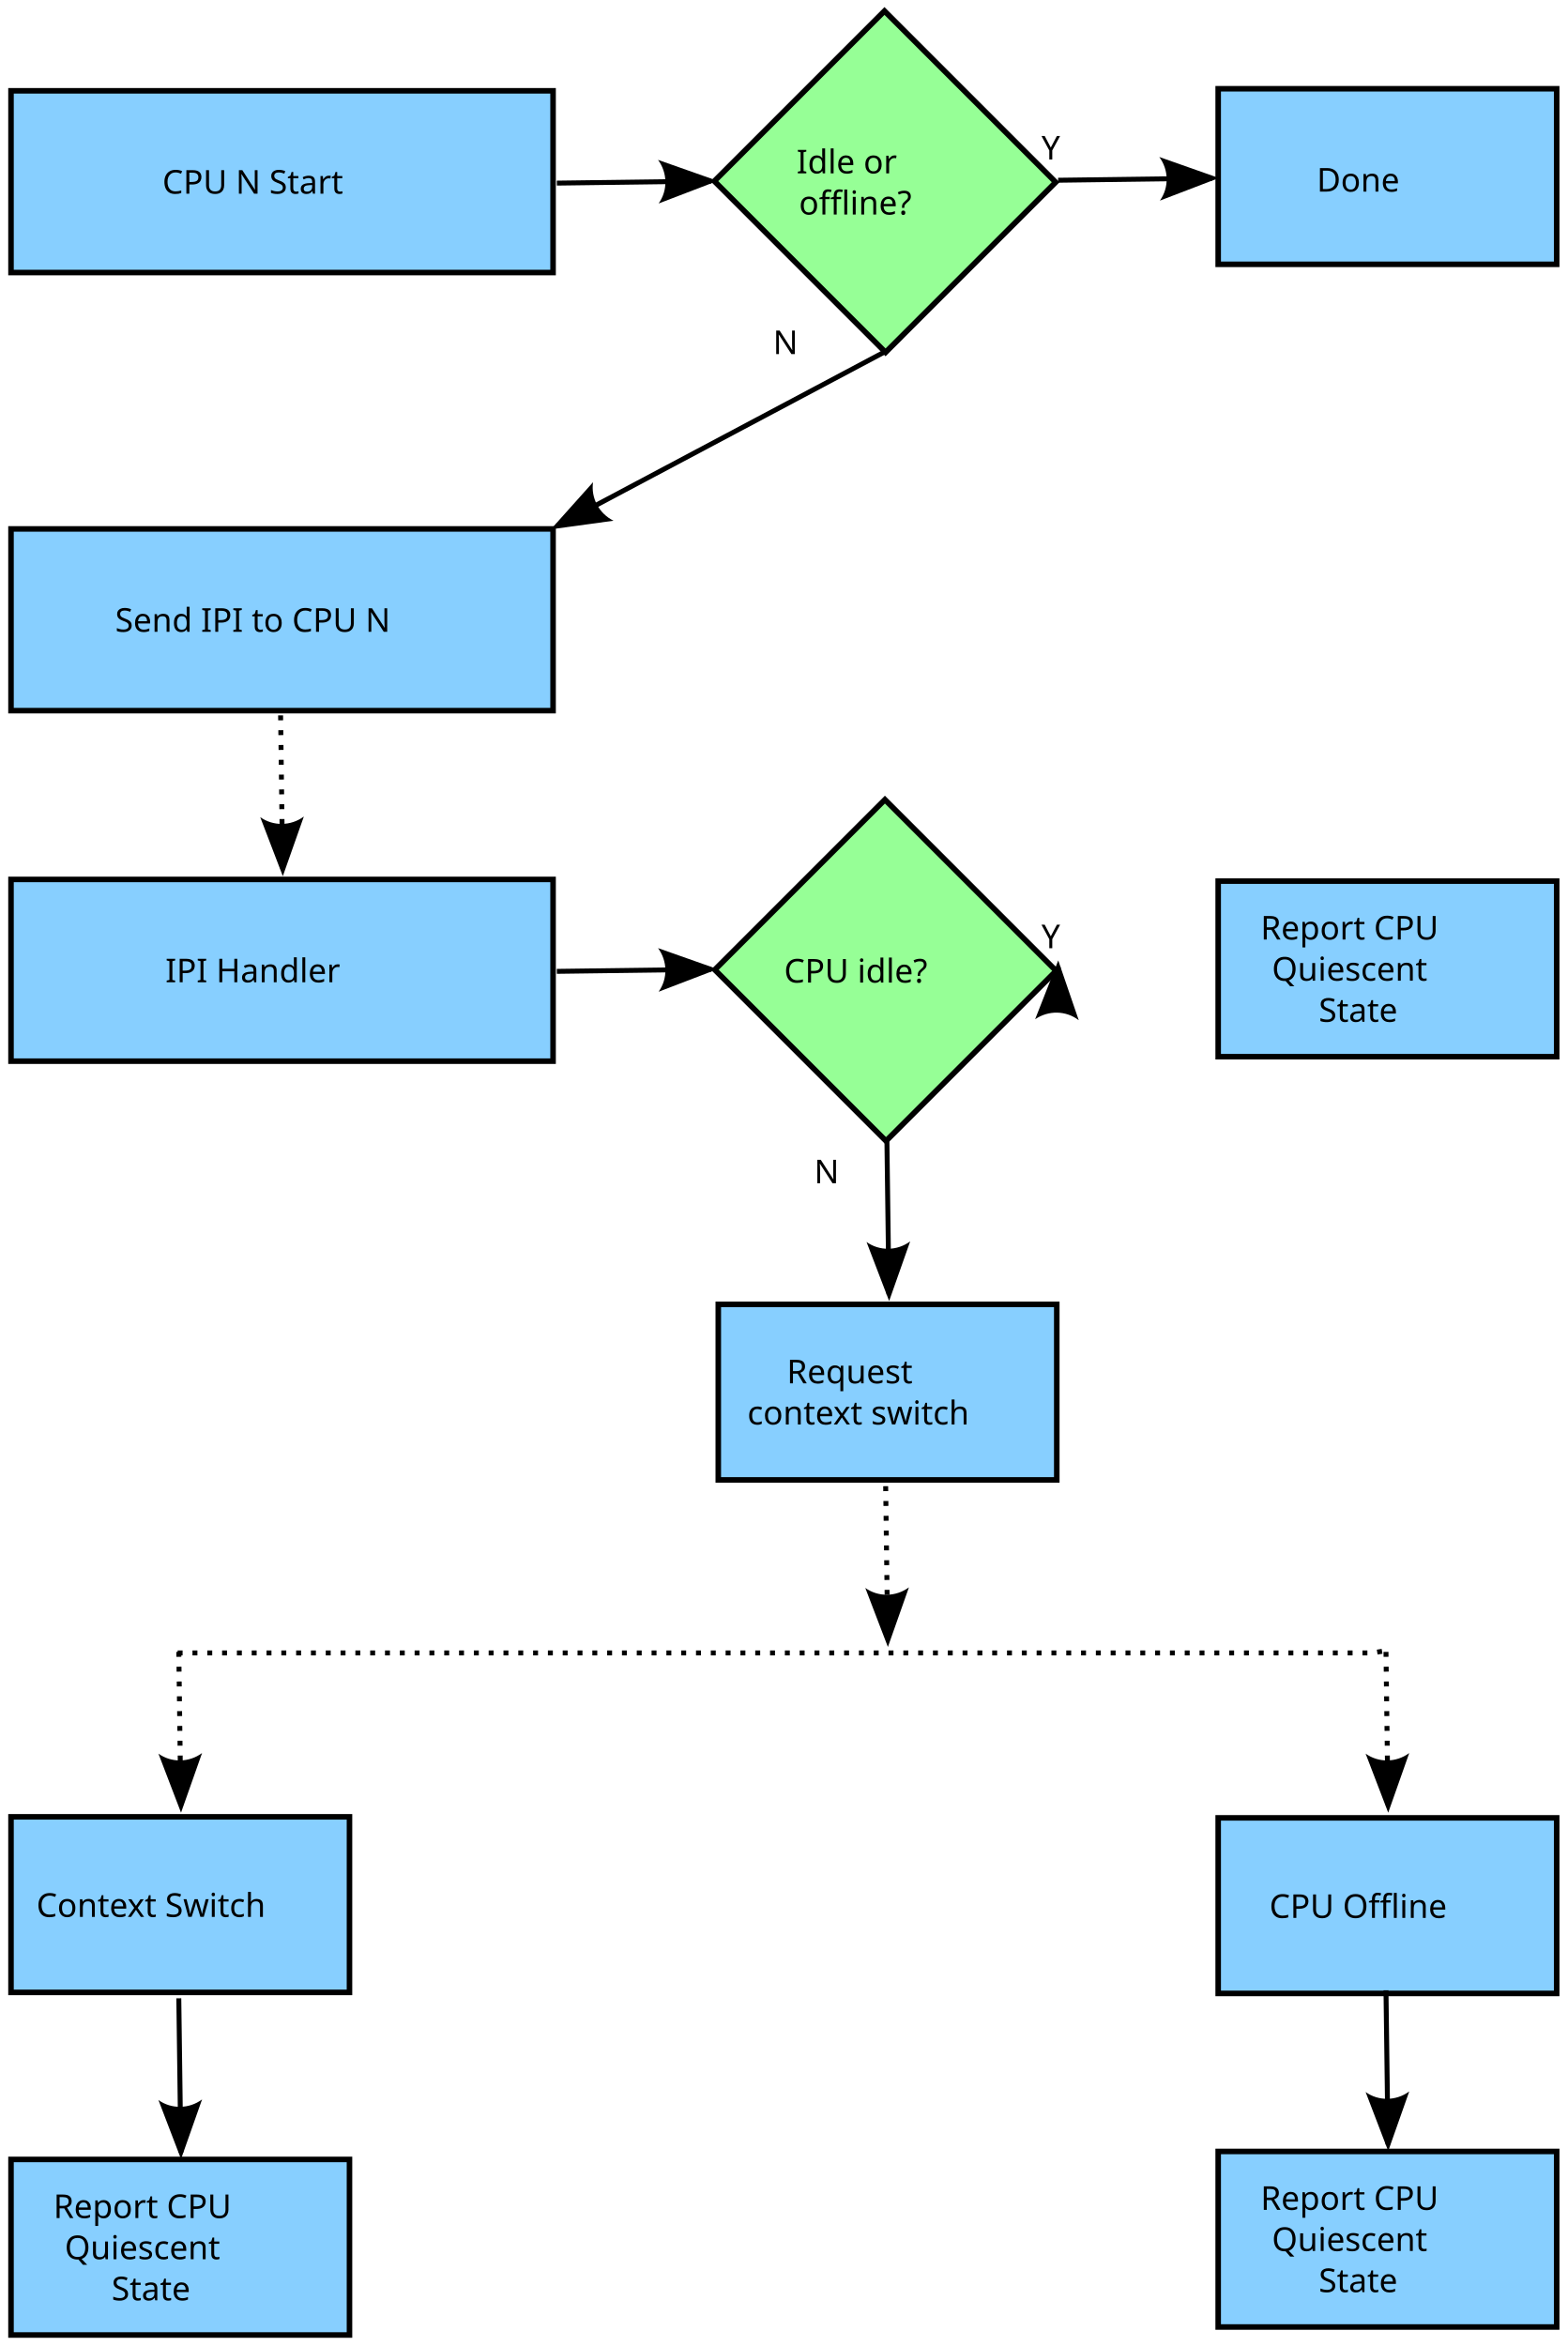
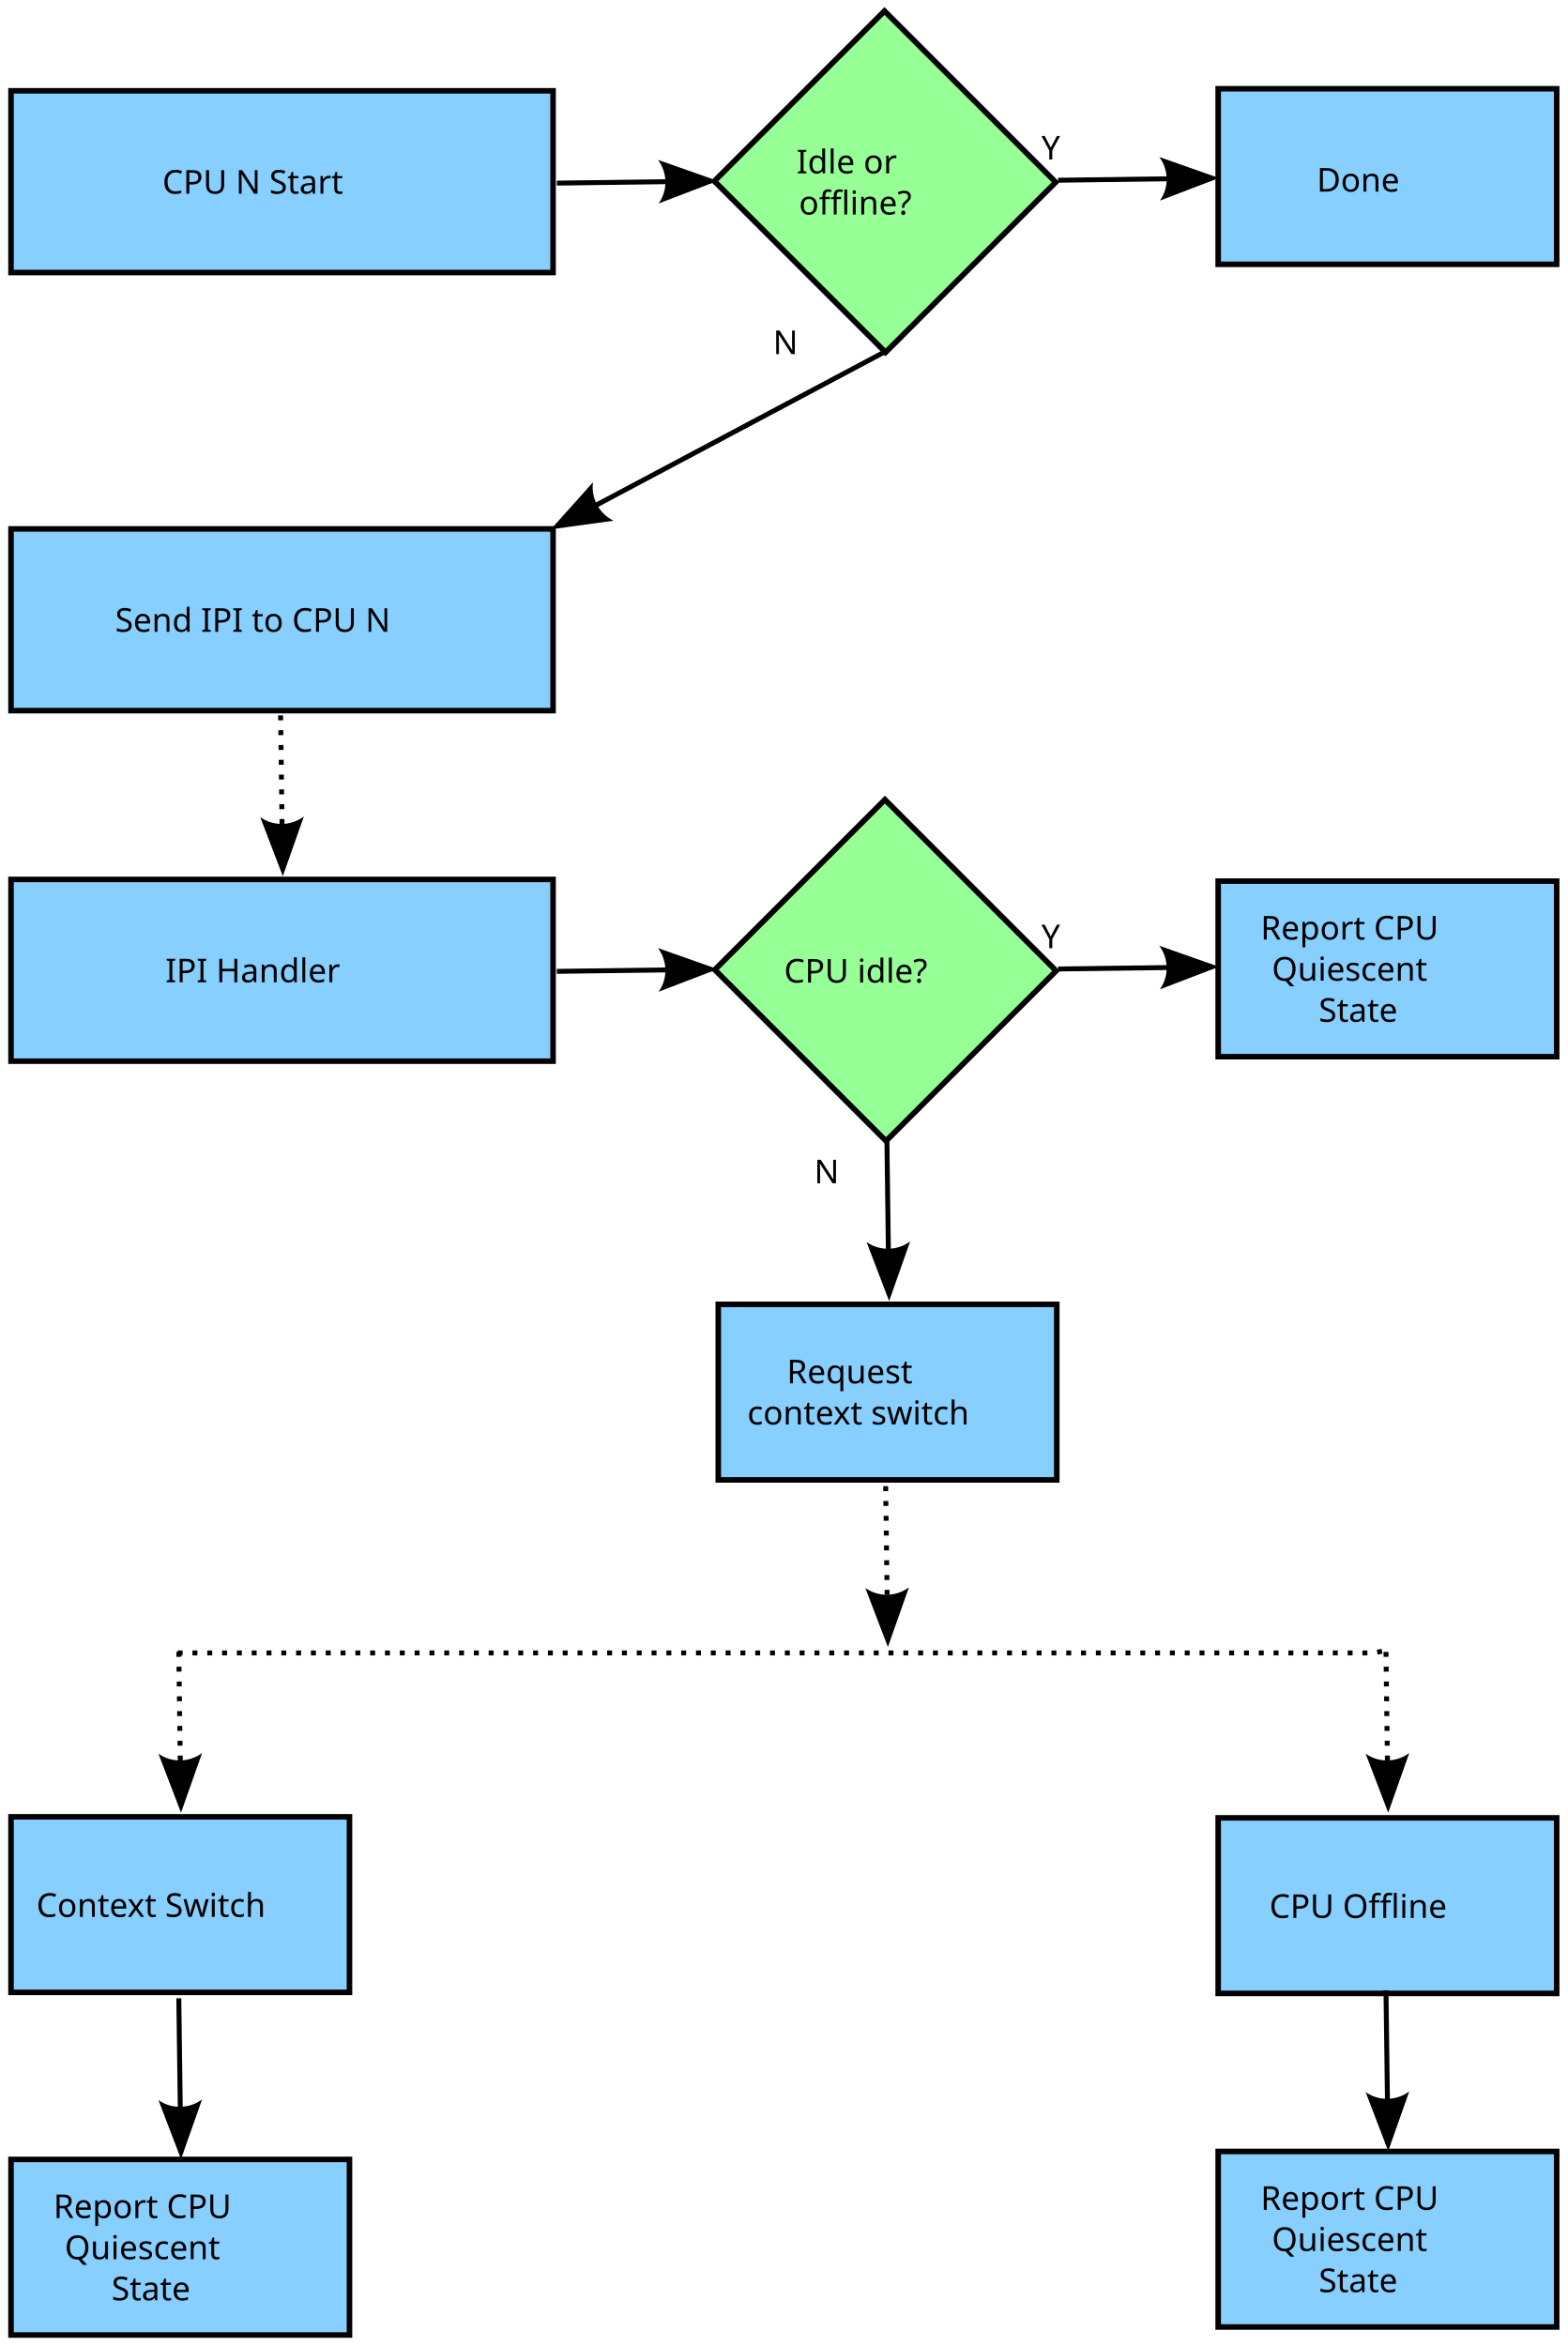
<svg xmlns="http://www.w3.org/2000/svg" width="952.682" height="1425.619" viewBox="-66 -66 12729.905 19049.38" id="svg2" version="1.1">
  <defs id="defs92">
    <marker orient="auto" refY="0" refX="0" id="Arrow2Lend" style="overflow:visible">
      <path id="path4146" style="fill-rule:evenodd;stroke-width:0.625;stroke-linejoin:round" d="M 8.719,4.034 -2.207,0.016 8.719,-4.002 c -1.745,2.372 -1.735,5.617 -6e-7,8.035 z" transform="matrix(-1.1,0,0,-1.1,-1.1,0)" />
    </marker>
    <marker orient="auto" refY="0" refX="0" id="Arrow1Mend" style="overflow:visible">
      <path id="path3852" d="M 0,0 5,-5 -12.5,0 5,5 0,0 z" style="fill-rule:evenodd;stroke:#000000;stroke-width:1pt" transform="matrix(-0.4,0,0,-0.4,-4,0)" />
    </marker>
    <marker orient="auto" refY="0" refX="0" id="Arrow1Mend-9" style="overflow:visible">
      <path id="path3852-7" d="M 0,0 5,-5 -12.5,0 5,5 0,0 z" style="fill-rule:evenodd;stroke:#000000;stroke-width:1pt" transform="matrix(-0.4,0,0,-0.4,-4,0)" />
    </marker>
    <marker orient="auto" refY="0" refX="0" id="Arrow2Lend-7" style="overflow:visible">
      <path id="path4146-6" style="fill-rule:evenodd;stroke-width:0.625;stroke-linejoin:round" d="M 8.719,4.034 -2.207,0.016 8.719,-4.002 c -1.745,2.372 -1.735,5.617 -6e-7,8.035 z" transform="matrix(-1.1,0,0,-1.1,-1.1,0)" />
    </marker>
    <marker orient="auto" refY="0" refX="0" id="Arrow2Lend-1" style="overflow:visible">
      <path id="path4146-4" style="fill-rule:evenodd;stroke-width:0.625;stroke-linejoin:round" d="M 8.719,4.034 -2.207,0.016 8.719,-4.002 c -1.745,2.372 -1.735,5.617 -6e-7,8.035 z" transform="matrix(-1.1,0,0,-1.1,-1.1,0)" />
    </marker>
    <marker orient="auto" refY="0" refX="0" id="Arrow2Lend-16" style="overflow:visible">
      <path id="path4146-8" style="fill-rule:evenodd;stroke-width:0.625;stroke-linejoin:round" d="M 8.719,4.034 -2.207,0.016 8.719,-4.002 c -1.745,2.372 -1.735,5.617 -6e-7,8.035 z" transform="matrix(-1.1,0,0,-1.1,-1.1,0)" />
    </marker>
    <marker orient="auto" refY="0" refX="0" id="Arrow2Lend-160" style="overflow:visible">
      <path id="path4146-5" style="fill-rule:evenodd;stroke-width:0.625;stroke-linejoin:round" d="M 8.719,4.034 -2.207,0.016 8.719,-4.002 c -1.745,2.372 -1.735,5.617 -6e-7,8.035 z" transform="matrix(-1.1,0,0,-1.1,-1.1,0)" />
    </marker>
    <marker orient="auto" refY="0" refX="0" id="Arrow2Lend-78" style="overflow:visible">
      <path id="path4146-66" style="fill-rule:evenodd;stroke-width:0.625;stroke-linejoin:round" d="M 8.719,4.034 -2.207,0.016 8.719,-4.002 c -1.745,2.372 -1.735,5.617 -6e-7,8.035 z" transform="matrix(-1.1,0,0,-1.1,-1.1,0)" />
    </marker>
    <marker orient="auto" refY="0" refX="0" id="Arrow2Lend-8" style="overflow:visible">
      <path id="path4146-56" style="fill-rule:evenodd;stroke-width:0.625;stroke-linejoin:round" d="M 8.719,4.034 -2.207,0.016 8.719,-4.002 c -1.745,2.372 -1.735,5.617 -6e-7,8.035 z" transform="matrix(-1.1,0,0,-1.1,-1.1,0)" />
    </marker>
    <marker orient="auto" refY="0" refX="0" id="Arrow2Lend-19" style="overflow:visible">
      <path id="path4146-89" style="fill-rule:evenodd;stroke-width:0.625;stroke-linejoin:round" d="M 8.719,4.034 -2.207,0.016 8.719,-4.002 c -1.745,2.372 -1.735,5.617 -6e-7,8.035 z" transform="matrix(-1.1,0,0,-1.1,-1.1,0)" />
    </marker>
    <marker orient="auto" refY="0" refX="0" id="Arrow2Lend-85" style="overflow:visible">
      <path id="path4146-3" style="fill-rule:evenodd;stroke-width:0.625;stroke-linejoin:round" d="M 8.719,4.034 -2.207,0.016 8.719,-4.002 c -1.745,2.372 -1.735,5.617 -6e-7,8.035 z" transform="matrix(-1.1,0,0,-1.1,-1.1,0)" />
    </marker>
    <marker orient="auto" refY="0" refX="0" id="Arrow2Lend-73" style="overflow:visible">
      <path id="path4146-55" style="fill-rule:evenodd;stroke-width:0.625;stroke-linejoin:round" d="M 8.719,4.034 -2.207,0.016 8.719,-4.002 c -1.745,2.372 -1.735,5.617 -6e-7,8.035 z" transform="matrix(-1.1,0,0,-1.1,-1.1,0)" />
    </marker>
    <marker orient="auto" refY="0" refX="0" id="Arrow2Lend-5" style="overflow:visible">
      <path id="path4146-88" style="fill-rule:evenodd;stroke-width:0.625;stroke-linejoin:round" d="M 8.719,4.034 -2.207,0.016 8.719,-4.002 c -1.745,2.372 -1.735,5.617 -6e-7,8.035 z" transform="matrix(-1.1,0,0,-1.1,-1.1,0)" />
    </marker>
    <marker orient="auto" refY="0" refX="0" id="Arrow2Lend-198" style="overflow:visible">
      <path id="path4146-2" style="fill-rule:evenodd;stroke-width:0.625;stroke-linejoin:round" d="M 8.719,4.034 -2.207,0.016 8.719,-4.002 c -1.745,2.372 -1.735,5.617 -6e-7,8.035 z" transform="matrix(-1.1,0,0,-1.1,-1.1,0)" />
    </marker>
    <marker orient="auto" refY="0" refX="0" id="Arrow2Lend-4" style="overflow:visible">
      <path id="path4146-22" style="fill-rule:evenodd;stroke-width:0.625;stroke-linejoin:round" d="M 8.719,4.034 -2.207,0.016 8.719,-4.002 c -1.745,2.372 -1.735,5.617 -6e-7,8.035 z" transform="matrix(-1.1,0,0,-1.1,-1.1,0)" />
    </marker>
    <marker orient="auto" refY="0" refX="0" id="marker5072" style="overflow:visible">
      <path id="path5074" style="fill-rule:evenodd;stroke-width:0.625;stroke-linejoin:round" d="M 8.719,4.034 -2.207,0.016 8.719,-4.002 c -1.745,2.372 -1.735,5.617 -6e-7,8.035 z" transform="matrix(-1.1,0,0,-1.1,-1.1,0)" />
    </marker>
    <marker orient="auto" refY="0" refX="0" id="Arrow2Lend-87" style="overflow:visible">
      <path id="path4146-63" style="fill-rule:evenodd;stroke-width:0.625;stroke-linejoin:round" d="M 8.719,4.034 -2.207,0.016 8.719,-4.002 c -1.745,2.372 -1.735,5.617 -6e-7,8.035 z" transform="matrix(-1.1,0,0,-1.1,-1.1,0)" />
    </marker>
    <marker orient="auto" refY="0" refX="0" id="Arrow2Lend-6" style="overflow:visible">
      <path id="path4146-26" style="fill-rule:evenodd;stroke-width:0.625;stroke-linejoin:round" d="M 8.719,4.034 -2.207,0.016 8.719,-4.002 c -1.745,2.372 -1.735,5.617 -6e-7,8.035 z" transform="matrix(-1.1,0,0,-1.1,-1.1,0)" />
    </marker>
    <marker orient="auto" refY="0" refX="0" id="Arrow2Lend-0" style="overflow:visible">
      <path id="path4146-51" style="fill-rule:evenodd;stroke-width:0.625;stroke-linejoin:round" d="M 8.719,4.034 -2.207,0.016 8.719,-4.002 c -1.745,2.372 -1.735,5.617 -6e-7,8.035 z" transform="matrix(-1.1,0,0,-1.1,-1.1,0)" />
    </marker>
    <marker orient="auto" refY="0" refX="0" id="Arrow2Lend-58" style="overflow:visible">
      <path id="path4146-61" style="fill-rule:evenodd;stroke-width:0.625;stroke-linejoin:round" d="M 8.719,4.034 -2.207,0.016 8.719,-4.002 c -1.745,2.372 -1.735,5.617 -6e-7,8.035 z" transform="matrix(-1.1,0,0,-1.1,-1.1,0)" />
    </marker>
  </defs>
  <g style="fill:none;stroke-width:0.025in" id="g4" transform="translate(23.31281,523.4126)">
    <g id="g4104" transform="translate(-1068.975,0)">
      <rect transform="matrix(-0.7071068,0.7071068,-0.7071068,-0.7071068,0,0)" y="-7383.876" x="-6124.899" height="1966.225" width="1953.697" id="rect3032-1-0" style="fill:#96ff96;fill-opacity:1;stroke:#000000;stroke-width:45.004;stroke-miterlimit:4;stroke-opacity:1;stroke-dasharray:none;stroke-dashoffset:0" />
      <text id="text4098" y="818.403" x="8168.267" style="font-size:267.244px;font-style:normal;font-weight:normal;text-align:center;line-height:125%;letter-spacing:0px;word-spacing:0px;text-anchor:middle;fill:#000000;fill-opacity:1;stroke:none;font-family:Sans" xml:space="preserve">
        <tspan y="818.403" x="8168.267" id="tspan4100">Idle or</tspan>
        <tspan id="tspan4102" y="1152.458" x="8168.267">offline?</tspan>
      </text>
    </g>
    <g id="g4114" transform="translate(0,147.9697)">
      <rect id="rect6" style="fill:#87cfff;stroke:#000000;stroke-width:45.004;stroke-linecap:butt;stroke-linejoin:miter;stroke-miterlimit:4;stroke-dasharray:none" rx="0" height="1475.664" width="4401.761" y="0" x="0" />
      <text id="text4110" y="835.112" x="2206.492" style="font-size:267.244px;font-style:normal;font-weight:normal;text-align:center;line-height:125%;letter-spacing:0px;word-spacing:0px;text-anchor:middle;fill:#000000;fill-opacity:1;stroke:none;font-family:Sans" xml:space="preserve">
        <tspan y="835.112" x="2206.492" id="tspan4112">CPU N Start</tspan>
      </text>
    </g>
    <path style="fill:none;stroke:#000000;stroke-width:40.087;stroke-linecap:butt;stroke-linejoin:miter;stroke-miterlimit:4;stroke-opacity:1;stroke-dasharray:none;marker-end:url(#Arrow2Lend)" d="M 4432.505,897.492 5684.875,880.794" id="path4119" />
    <path style="fill:none;stroke:#000000;stroke-width:40.087;stroke-linecap:butt;stroke-linejoin:miter;stroke-miterlimit:4;stroke-opacity:1;stroke-dasharray:none;marker-end:url(#Arrow2Lend)" d="M 8503.001,874.122 9755.37,857.423" id="path4119-8" />
    <text xml:space="preserve" style="font-size:267.244px;font-style:normal;font-weight:normal;text-align:center;line-height:125%;letter-spacing:0px;word-spacing:0px;text-anchor:middle;fill:#000000;fill-opacity:1;stroke:none;font-family:Sans" x="8617.098" y="705.51" id="text4593">
      <tspan id="tspan4595" x="8617.098" y="705.51">Y</tspan>
    </text>
    <g style="fill:none;stroke-width:0.025in" id="g4114-9" transform="translate(9722.473,131.2711)">
      <rect id="rect6-0" style="fill:#87cfff;stroke:#000000;stroke-width:45.004;stroke-linecap:butt;stroke-linejoin:miter;stroke-miterlimit:4;stroke-dasharray:none" rx="0" height="1425.569" width="2748.633" y="0" x="80.173" />
      <text id="text4110-5" y="835.112" x="1460.101" style="font-size:267.244px;font-style:normal;font-weight:normal;text-align:center;line-height:125%;letter-spacing:0px;word-spacing:0px;text-anchor:middle;fill:#000000;fill-opacity:1;stroke:none;font-family:Sans" xml:space="preserve">
        <tspan y="835.112" x="1460.101" id="tspan4112-9">Done</tspan>
      </text>
    </g>
    <g style="fill:none;stroke-width:0.025in" id="g4114-5" transform="translate(0,3705.346)">
      <rect id="rect6-1" style="fill:#87cfff;stroke:#000000;stroke-width:45.004;stroke-linecap:butt;stroke-linejoin:miter;stroke-miterlimit:4;stroke-dasharray:none" rx="0" height="1475.664" width="4401.761" y="0" x="0" />
      <text id="text4110-9" y="835.112" x="2206.492" style="font-size:267.244px;font-style:normal;font-weight:normal;text-align:center;line-height:125%;letter-spacing:0px;word-spacing:0px;text-anchor:middle;fill:#000000;fill-opacity:1;stroke:none;font-family:Sans" xml:space="preserve">
        <tspan y="835.112" x="2206.492" id="tspan4776">Send IPI to CPU N</tspan>
      </text>
    </g>
    <path style="fill:none;stroke:#000000;stroke-width:40.087;stroke-linecap:butt;stroke-linejoin:miter;stroke-miterlimit:4;stroke-opacity:1;stroke-dasharray:none;marker-end:url(#Arrow2Lend)" d="M 7102.563,2263.517 4430.84,3682.869" id="path4119-3" />
    <g style="fill:none;stroke-width:0.025in" id="g4104-1" transform="translate(-1065.335,6403.578)">
      <rect transform="matrix(-0.7071068,0.7071068,-0.7071068,-0.7071068,0,0)" y="-7383.876" x="-6124.899" height="1966.225" width="1953.697" id="rect3032-1-0-6" style="fill:#96ff96;fill-opacity:1;stroke:#000000;stroke-width:45.004;stroke-miterlimit:4;stroke-opacity:1;stroke-dasharray:none;stroke-dashoffset:0" />
      <text id="text4098-3" y="985.431" x="8168.267" style="font-size:267.244px;font-style:normal;font-weight:normal;text-align:center;line-height:125%;letter-spacing:0px;word-spacing:0px;text-anchor:middle;fill:#000000;fill-opacity:1;stroke:none;font-family:Sans" xml:space="preserve">
        <tspan y="985.431" x="8168.267" id="tspan3109">CPU idle?</tspan>
      </text>
    </g>
    <text xml:space="preserve" style="font-size:267.244px;font-style:normal;font-weight:normal;text-align:center;line-height:125%;letter-spacing:0px;word-spacing:0px;text-anchor:middle;fill:#000000;fill-opacity:1;stroke:none;font-family:Sans" x="6463.086" y="2285.677" id="text4593-0">
      <tspan id="tspan4595-6" x="6463.086" y="2285.677">N</tspan>
    </text>
    <path style="fill:none;stroke:#000000;stroke-width:40.087;stroke-linecap:butt;stroke-linejoin:miter;stroke-miterlimit:4;stroke-opacity:1;stroke-dasharray:40.087, 80.173;stroke-dashoffset:0;marker-end:url(#Arrow2Lend)" d="m 2189.19,5219.361 16.698,1252.37" id="path4119-0" />
    <g style="fill:none;stroke-width:0.025in" id="g4114-5-2" transform="translate(0,6551.548)">
      <rect id="rect6-1-7" style="fill:#87cfff;stroke:#000000;stroke-width:45.004;stroke-linecap:butt;stroke-linejoin:miter;stroke-miterlimit:4;stroke-dasharray:none" rx="0" height="1475.664" width="4401.761" y="0" x="0" />
      <text id="text4110-9-5" y="835.112" x="2206.492" style="font-size:267.244px;font-style:normal;font-weight:normal;text-align:center;line-height:125%;letter-spacing:0px;word-spacing:0px;text-anchor:middle;fill:#000000;fill-opacity:1;stroke:none;font-family:Sans" xml:space="preserve">
        <tspan y="835.112" x="2206.492" id="tspan4776-5">IPI Handler</tspan>
      </text>
    </g>
    <path style="fill:none;stroke:#000000;stroke-width:40.087;stroke-linecap:butt;stroke-linejoin:miter;stroke-miterlimit:4;stroke-opacity:1;stroke-dasharray:none;marker-end:url(#Arrow2Lend)" d="m 4432.505,7297.968 1252.37,-16.698" id="path4119-2" />
-     <path style="fill:none;stroke:#000000;stroke-width:40.087;stroke-linecap:butt;stroke-linejoin:miter;stroke-miterlimit:4;stroke-opacity:1;stroke-dasharray:none;marker-end:url(#Arrow2Lend)" d="m 8503.001,7278.659.12.3.369,-16.698" id="path4119-8-7" />
+     <path style="fill:none;stroke:#000000;stroke-width:40.087;stroke-linecap:butt;stroke-linejoin:miter;stroke-miterlimit:4;stroke-opacity:1;stroke-dasharray:none;marker-end:url(#Arrow2Lend)" d="m 8503.001,7278.659 1252.369,-16.698" id="path4119-8-7" />
    <text xml:space="preserve" style="font-size:267.244px;font-style:normal;font-weight:normal;text-align:center;line-height:125%;letter-spacing:0px;word-spacing:0px;text-anchor:middle;fill:#000000;fill-opacity:1;stroke:none;font-family:Sans" x="8617.098" y="7110.019" id="text4593-4">
      <tspan id="tspan4595-0" x="8617.098" y="7110.019">Y</tspan>
    </text>
    <g style="fill:none;stroke-width:0.025in" id="g4114-9-3" transform="translate(9722.473,6535.809)">
      <rect id="rect6-0-7" style="fill:#87cfff;stroke:#000000;stroke-width:45.004;stroke-linecap:butt;stroke-linejoin:miter;stroke-miterlimit:4;stroke-dasharray:none" rx="0" height="1425.569" width="2748.633" y="29.467" x="80.173" />
      <text id="text4110-5-7" y="503.716" x="1460.101" style="font-size:267.244px;font-style:normal;font-weight:normal;text-align:center;line-height:125%;letter-spacing:0px;word-spacing:0px;text-anchor:middle;fill:#000000;fill-opacity:1;stroke:none;font-family:Sans" xml:space="preserve">
        <tspan y="503.716" x="1460.101" id="tspan4112-9-0">Report CPU</tspan>
        <tspan y="837.77" x="1460.101" id="tspan4923">Quiescent</tspan>
        <tspan y="1171.825" x="1460.101" id="tspan4925">State</tspan>
      </text>
    </g>
    <path style="fill:none;stroke:#000000;stroke-width:40.087;stroke-linecap:butt;stroke-linejoin:miter;stroke-miterlimit:4;stroke-opacity:1;stroke-dasharray:40.087, 80.173;stroke-dashoffset:0;marker-end:url(#Arrow2Lend)" d="m 7102.563,11478.337 16.698,1252.35" id="path4119-0-0" />
    <text xml:space="preserve" style="font-size:267.244px;font-style:normal;font-weight:normal;text-align:center;line-height:125%;letter-spacing:0px;word-spacing:0px;text-anchor:middle;fill:#000000;fill-opacity:1;stroke:none;font-family:Sans" x="6797.052" y="9018.681" id="text4593-3">
      <tspan id="tspan4595-2" x="6797.052" y="9018.681">N</tspan>
    </text>
    <g style="fill:none;stroke-width:0.025in" id="g4114-9-3-8" transform="translate(-80.17308,14133.68)">
      <rect id="rect6-0-7-5" style="fill:#87cfff;stroke:#000000;stroke-width:45.004;stroke-linecap:butt;stroke-linejoin:miter;stroke-miterlimit:4;stroke-dasharray:none" rx="0" height="1425.569" width="2748.633" y="29.467" x="80.173" />
      <text id="text4110-5-7-6" y="841.881" x="1460.101" style="font-size:267.244px;font-style:normal;font-weight:normal;text-align:center;line-height:125%;letter-spacing:0px;word-spacing:0px;text-anchor:middle;fill:#000000;fill-opacity:1;stroke:none;font-family:Sans" xml:space="preserve">
        <tspan y="841.881" x="1460.101" id="tspan4925-1">Context Switch</tspan>
      </text>
    </g>
    <path style="fill:none;stroke:#000000;stroke-width:40.087;stroke-linecap:butt;stroke-linejoin:miter;stroke-miterlimit:4;stroke-opacity:1;stroke-dasharray:40.087, 80.173;stroke-dashoffset:0;marker-end:url(#Arrow2Lend)" d="m 1362.626,12823.832 16.698,1252.369" id="path4119-0-0-7" />
    <path style="fill:none;stroke:#000000;stroke-width:40.087;stroke-linecap:butt;stroke-linejoin:miter;stroke-miterlimit:4;stroke-opacity:1;stroke-dasharray:none;stroke-dashoffset:0;marker-end:url(#Arrow2Lend)" d="m 1362.626,15636.491 16.698,1252.369" id="path4119-0-0-7-7" />
    <g style="fill:none;stroke-width:0.025in" id="g4114-9-3-8-1" transform="translate(9722.473,14142.03)">
      <rect id="rect6-0-7-5-1" style="fill:#87cfff;stroke:#000000;stroke-width:45.004;stroke-linecap:butt;stroke-linejoin:miter;stroke-miterlimit:4;stroke-dasharray:none" rx="0" height="1425.569" width="2748.633" y="29.467" x="80.173" />
      <text id="text4110-5-7-6-2" y="841.881" x="1460.101" style="font-size:267.244px;font-style:normal;font-weight:normal;text-align:center;line-height:125%;letter-spacing:0px;word-spacing:0px;text-anchor:middle;fill:#000000;fill-opacity:1;stroke:none;font-family:Sans" xml:space="preserve">
        <tspan y="841.881" x="1460.101" id="tspan4925-1-2">CPU Offline</tspan>
      </text>
    </g>
    <path style="fill:none;stroke:#000000;stroke-width:40.087;stroke-linecap:butt;stroke-linejoin:miter;stroke-miterlimit:4;stroke-opacity:1;stroke-dasharray:40.087, 80.173;stroke-dashoffset:0;marker-end:url(#Arrow2Lend)" d="m 11165.272,12823.832 16.698,1252.369" id="path4119-0-0-7-8" />
    <g style="fill:none;stroke-width:0.025in" id="g4114-9-3-9" transform="translate(-80.17308,16915.618)">
      <rect id="rect6-0-7-1" style="fill:#87cfff;stroke:#000000;stroke-width:45.004;stroke-linecap:butt;stroke-linejoin:miter;stroke-miterlimit:4;stroke-dasharray:none" rx="0" height="1425.569" width="2748.633" y="29.467" x="80.173" />
      <text id="text4110-5-7-3" y="505.478" x="1460.101" style="font-size:267.244px;font-style:normal;font-weight:normal;text-align:center;line-height:125%;letter-spacing:0px;word-spacing:0px;text-anchor:middle;fill:#000000;fill-opacity:1;stroke:none;font-family:Sans" xml:space="preserve">
        <tspan y="505.478" x="1460.101" id="tspan4112-9-0-4">Report CPU</tspan>
        <tspan y="839.532" x="1460.101" id="tspan4925-9">Quiescent</tspan>
        <tspan y="1173.586" x="1460.101" id="tspan3168">State</tspan>
      </text>
    </g>
    <path style="fill:none;stroke:#000000;stroke-width:40.087;stroke-linecap:butt;stroke-linejoin:miter;stroke-miterlimit:4;stroke-opacity:1;stroke-dasharray:none;stroke-dashoffset:0;marker-end:url(#Arrow2Lend)" d="m 11165.272,15571.534 16.698,1252.369" id="path4119-0-0-7-7-5" />
    <g style="fill:none;stroke-width:0.025in" id="g4114-9-3-9-2" transform="translate(9722.473,16850.66)">
      <rect id="rect6-0-7-1-8" style="fill:#87cfff;stroke:#000000;stroke-width:45.004;stroke-linecap:butt;stroke-linejoin:miter;stroke-miterlimit:4;stroke-dasharray:none" rx="0" height="1425.569" width="2748.633" y="29.467" x="80.173" />
      <text id="text4110-5-7-3-4" y="503.716" x="1460.101" style="font-size:267.244px;font-style:normal;font-weight:normal;text-align:center;line-height:125%;letter-spacing:0px;word-spacing:0px;text-anchor:middle;fill:#000000;fill-opacity:1;stroke:none;font-family:Sans" xml:space="preserve">
        <tspan y="503.716" x="1460.101" id="tspan4923-3-2">Report CPU</tspan>
        <tspan y="837.77" x="1460.101" id="tspan4925-9-9">Quiescent</tspan>
        <tspan y="1171.825" x="1460.101" id="tspan5239">State</tspan>
      </text>
    </g>
    <path style="fill:none;stroke:#000000;stroke-width:40.087;stroke-linecap:butt;stroke-linejoin:miter;stroke-miterlimit:4;stroke-opacity:1;stroke-dasharray:40.087, 80.173;stroke-dashoffset:0" d="m 1353.352,12832.071 9701.692,0 100.189,-16.698" id="path5265" />
    <path style="fill:none;stroke:#000000;stroke-width:40.087;stroke-linecap:butt;stroke-linejoin:miter;stroke-miterlimit:4;stroke-opacity:1;stroke-dasharray:none;stroke-dashoffset:0;marker-end:url(#Arrow2Lend)" d="m 7112.646,8669.187 16.698,1252.369" id="path4119-0-0-7-7-5-7" />
    <g style="fill:none;stroke-width:0.025in" id="g4114-9-3-8-1-8-3" transform="translate(5663.14,9972.363)">
      <rect id="rect6-0-7-5-1-1-9" style="fill:#87cfff;stroke:#000000;stroke-width:45.004;stroke-linecap:butt;stroke-linejoin:miter;stroke-miterlimit:4;stroke-dasharray:none" rx="0" height="1425.569" width="2748.633" y="29.467" x="80.173" />
      <text id="text4110-5-7-6-2-4-0" y="670.743" x="1460.101" style="font-size:267.244px;font-style:normal;font-weight:normal;text-align:center;line-height:125%;letter-spacing:0px;word-spacing:0px;text-anchor:middle;fill:#000000;fill-opacity:1;stroke:none;font-family:Sans" xml:space="preserve">
        <tspan y="670.743" x="1460.101" id="tspan4925-1-2-4-5">Request</tspan>
        <tspan y="1004.798" x="1460.101" id="tspan3100">context switch</tspan>
      </text>
    </g>
  </g>
</svg>
